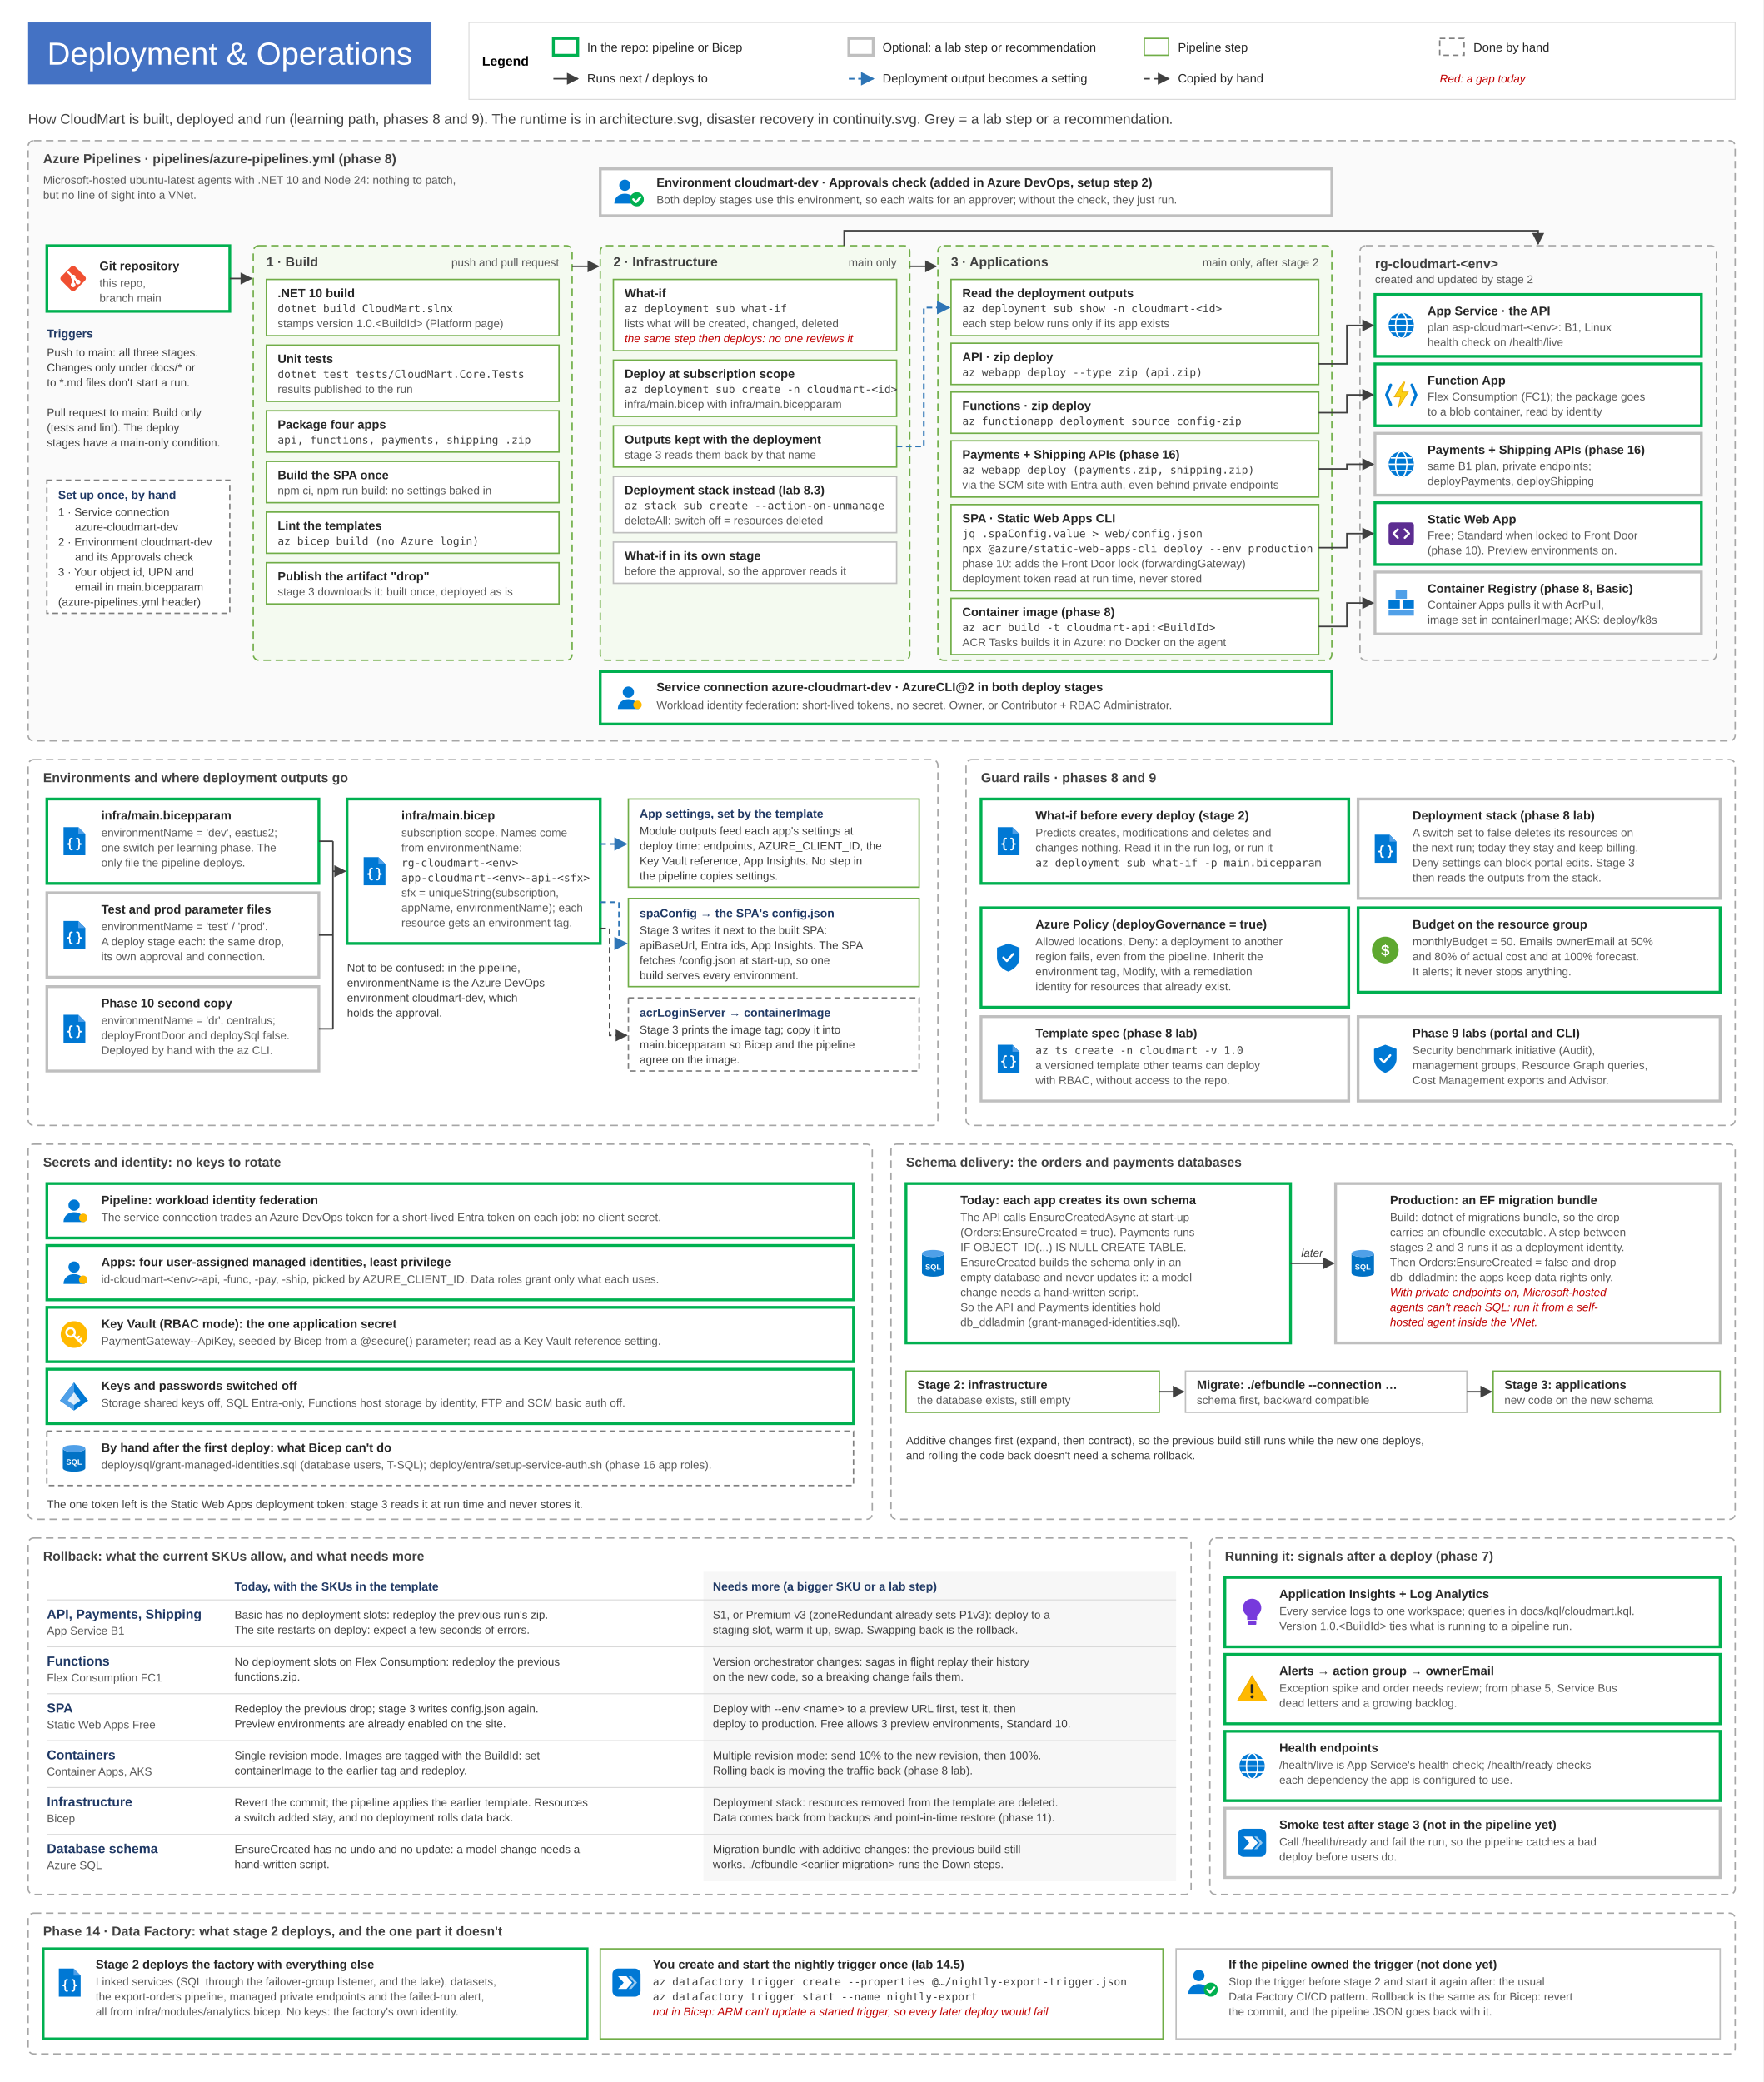
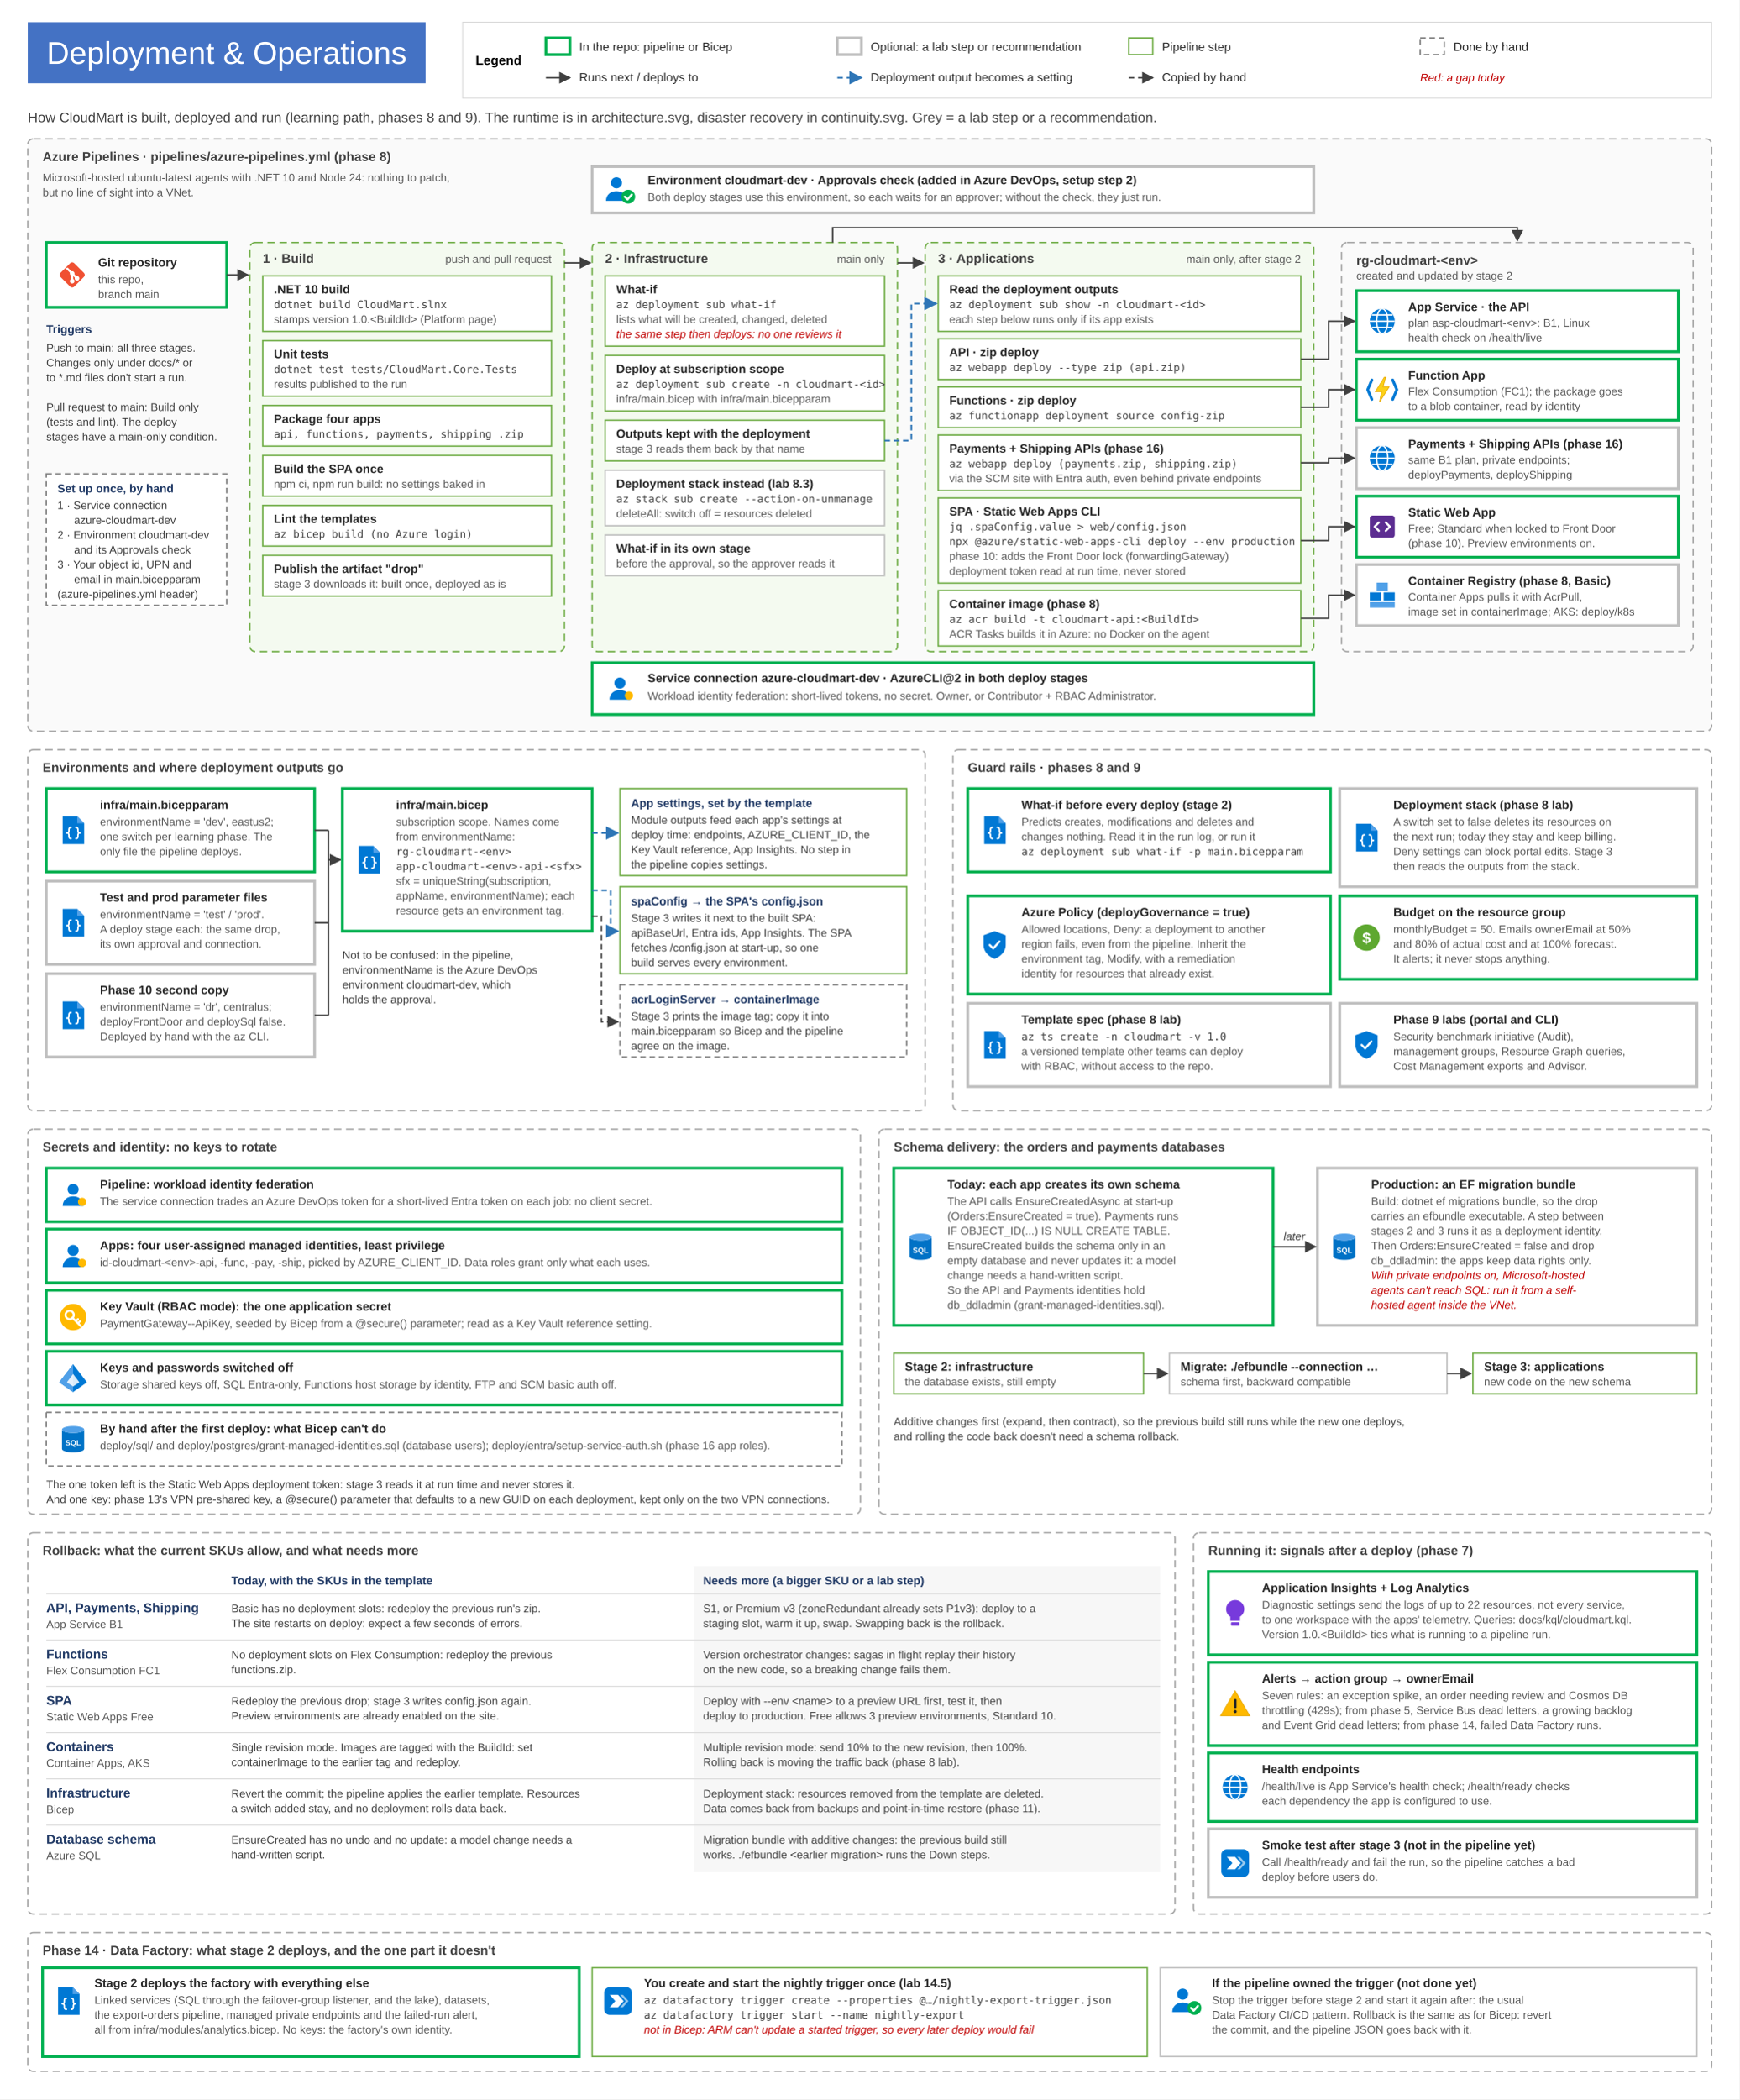
- <svg xmlns="http://www.w3.org/2000/svg" viewBox="0 0 1880 2220" width="1880" height="2220" role="img" aria-labelledby="title desc">
+ <svg xmlns="http://www.w3.org/2000/svg" viewBox="0 0 1880 2268" width="1880" height="2268" role="img" aria-labelledby="title desc">
  <defs>
    <marker id="arrow" viewBox="0 0 10 10" refX="9" refY="5" markerWidth="8" markerHeight="8" orient="auto-start-reverse">
      <path d="M0,0 L10,5 L0,10 z" fill="#404040" />
    </marker>
    <marker id="arrow-log" viewBox="0 0 10 10" refX="9" refY="5" markerWidth="8" markerHeight="8" orient="auto-start-reverse">
      <path d="M0,0 L10,5 L0,10 z" fill="#ED7D31" />
    </marker>
    <marker id="arrow-blue" viewBox="0 0 10 10" refX="9" refY="5" markerWidth="8" markerHeight="8" orient="auto-start-reverse">
      <path d="M0,0 L10,5 L0,10 z" fill="#2E75B6" />
    </marker>
    <style>
      text { font-family: 'Segoe UI', Calibri, Arial, sans-serif; }
      .svc { fill: #ffffff; stroke: #00B050; stroke-width: 3; }
      .opt { fill: #ffffff; stroke: #BFBFBF; stroke-width: 3; }
      .note { fill: #ffffff; stroke: #70AD47; stroke-width: 1.5; }
      .zone { fill: none; stroke: #A6A6A6; stroke-width: 1.5; stroke-dasharray: 8 5; }
      .band { fill: #FAFAFA; stroke: #A6A6A6; stroke-width: 1.5; stroke-dasharray: 8 5; }
      .group { fill: #F4FAF0; stroke: #70AD47; stroke-width: 1.5; stroke-dasharray: 8 5; }
      .vnet { fill: #F7FAFE; stroke: #2E75B6; stroke-width: 2; }
      .subnet { fill: #EEF5FC; stroke: #5B9BD5; stroke-width: 1.5; stroke-dasharray: 5 3; }
      .optsub { fill: #F7F7F7; stroke: #A6A6A6; stroke-width: 1.5; stroke-dasharray: 5 3; }
      .pechip { fill: #ffffff; stroke: #00A2AD; stroke-width: 1.5; }
      .rtchip { fill: #ffffff; stroke: #2E75B6; stroke-width: 1.5; }
      .name { font-size: 14px; font-weight: 600; fill: #262626; text-anchor: middle; }
      .role { font-size: 15px; font-weight: 700; fill: #000000; text-anchor: middle; }
      .sub { font-size: 12px; fill: #595959; text-anchor: middle; }
      .notetext { font-size: 13px; fill: #262626; }
      .smallnote { font-size: 12px; fill: #262626; }
      .zonetitle { font-size: 14px; font-weight: 700; fill: #404040; }
      .tiletitle { font-size: 12.5px; font-weight: 700; fill: #1F3864; }
      .tiletext { font-size: 12px; fill: #404040; }
      .mono { font-family: Consolas, 'Cascadia Mono', monospace; font-size: 11.5px; fill: #404040; }
      .flow { stroke: #404040; stroke-width: 1.6; fill: none; marker-end: url(#arrow); }
      .dash { stroke-dasharray: 6 4; }
      .vint { stroke: #2E75B6; stroke-width: 1.8; stroke-dasharray: 4 3; fill: none; marker-end: url(#arrow-blue); }
      .peer { stroke: #2E75B6; stroke-width: 2.4; fill: none; marker-start: url(#arrow-blue); marker-end: url(#arrow-blue); }
      .log { stroke: #ED7D31; stroke-width: 2; stroke-dasharray: 2 4; stroke-linecap: round; fill: none; marker-end: url(#arrow-log); }
      .flowlabel { font-size: 12px; font-style: italic; fill: #404040; }
      .loglabel { font-size: 12px; font-style: italic; fill: #C55A11; }
      .paneltitle { font-size: 15px; font-weight: 700; fill: #000000; }
      .itemname { font-size: 13px; font-weight: 600; fill: #262626; }
      .itemdesc { font-size: 12px; fill: #595959; }
      .repl { stroke: #2E75B6; stroke-width: 1.8; stroke-dasharray: 6 4; fill: none; marker-end: url(#arrow-blue); }
      .warn { font-size: 12px; font-style: italic; fill: #C00000; }
      .rowlabel { font-size: 14px; font-weight: 700; fill: #1F3864; }
      .optnote { fill: #ffffff; stroke: #BFBFBF; stroke-width: 1.5; }
      .manual { fill: #ffffff; stroke: #7F7F7F; stroke-width: 1.5; stroke-dasharray: 6 4; }
      .line { stroke: #404040; stroke-width: 1.6; fill: none; }
      .rule { stroke: #D9D9D9; stroke-width: 1; }
      .optcell { fill: #F7F7F7; stroke: none; }
    </style>
    <symbol id="i-approval" viewBox="0 0 48 48">
      <circle cx="19" cy="14" r="8" fill="#0078D4" />
      <path d="M4 40 c0 -9 7 -14 15 -14 s15 5 15 14 z" fill="#0078D4" />
      <circle cx="36" cy="34" r="10" fill="#00B050" />
      <path d="M31 34 l4 4 6 -7" stroke="#ffffff" stroke-width="3" fill="none" stroke-linecap="round" stroke-linejoin="round" />
    </symbol>
    <symbol id="i-git" viewBox="0 0 48 48">
      <rect x="10" y="10" width="28" height="28" rx="4" fill="#F05032" transform="rotate(45 24 24)" />
      <path d="M17 15 L24 22 V33 M24 22 L31 29" stroke="#ffffff" stroke-width="3" fill="none" stroke-linecap="round" />
      <circle cx="24" cy="22" r="3.4" fill="#ffffff" />
      <circle cx="24" cy="33" r="3.4" fill="#ffffff" />
      <circle cx="31" cy="29" r="3.4" fill="#ffffff" />
    </symbol>
    <symbol id="i-appservice" viewBox="0 0 48 48">
      <circle cx="24" cy="24" r="18" fill="#0078D4" />
      <ellipse cx="24" cy="24" rx="8" ry="18" fill="none" stroke="#ffffff" stroke-width="2" />
      <path d="M6 24 h36 M9 15 h30 M9 33 h30" stroke="#ffffff" stroke-width="2" />
    </symbol>
    <symbol id="i-functions" viewBox="0 0 48 48">
      <path d="M9 10 L3 24 L9 38 M39 10 L45 24 L39 38" stroke="#0078D4" stroke-width="4" fill="none" stroke-linecap="round" stroke-linejoin="round" />
      <path d="M27 6 L14 27 h9 l-3 15 L34 20 h-9 l4 -14 z" fill="#FCD116" stroke="#E8A800" stroke-width="1" />
    </symbol>
    <symbol id="i-swa" viewBox="0 0 48 48">
      <rect x="6" y="8" width="36" height="32" rx="4" fill="#5C2D91" />
      <path d="M19 18 l-6 6 6 6 M29 18 l6 6 -6 6" stroke="#ffffff" stroke-width="3" fill="none" stroke-linecap="round" stroke-linejoin="round" />
    </symbol>
    <symbol id="i-acr" viewBox="0 0 48 48">
      <rect x="16" y="6" width="16" height="12" fill="#50A0E8" />
      <rect x="6" y="20" width="16" height="12" fill="#0078D4" />
      <rect x="26" y="20" width="16" height="12" fill="#0078D4" />
      <rect x="6" y="34" width="36" height="8" fill="#50A0E8" />
    </symbol>
    <symbol id="i-identity" viewBox="0 0 48 48">
      <circle cx="24" cy="16" r="8" fill="#0078D4" />
      <path d="M9 40 c0 -9 7 -14 15 -14 s15 5 15 14 z" fill="#0078D4" />
      <circle cx="37" cy="34" r="6" fill="#FFB900" />
    </symbol>
    <symbol id="i-template" viewBox="0 0 48 48">
      <path d="M9 4 H30 L40 14 V44 H9 Z" fill="#0078D4" />
      <path d="M30 4 V14 H40 Z" fill="#50A0E8" />
      <path d="M21 20 c-3 0 -3 2 -3 4 s0 4 -3 4 c3 0 3 2 3 4 s0 4 3 4 M28 20 c3 0 3 2 3 4 s0 4 3 4 c-3 0 -3 2 -3 4 s0 4 -3 4" stroke="#ffffff" stroke-width="2.2" fill="none" stroke-linecap="round" stroke-linejoin="round" />
    </symbol>
    <symbol id="i-policy" viewBox="0 0 48 48">
      <path d="M24 4 L40 10 V24 C40 34 32 41 24 44 C16 41 8 34 8 24 V10 Z" fill="#0078D4" />
      <path d="M17 24 l5 5 9 -10" stroke="#ffffff" stroke-width="3" fill="none" stroke-linecap="round" stroke-linejoin="round" />
    </symbol>
    <symbol id="i-budget" viewBox="0 0 48 48">
      <circle cx="24" cy="24" r="19" fill="#5EA830" />
      <text x="24" y="32" font-size="22" font-weight="700" fill="#ffffff" text-anchor="middle">$</text>
    </symbol>
    <symbol id="i-keyvault" viewBox="0 0 48 48">
      <circle cx="24" cy="24" r="19" fill="#FFB900" />
      <circle cx="19" cy="21" r="6" fill="none" stroke="#ffffff" stroke-width="3" />
      <path d="M23 25 l12 12 m-4 -4 l3 -3 m-6 0 l3 -3" stroke="#ffffff" stroke-width="3" stroke-linecap="round" fill="none" />
    </symbol>
    <symbol id="i-entra" viewBox="0 0 48 48">
      <polygon points="24,4 44,30 24,44 4,30" fill="#0078D4" />
      <polygon points="24,4 24,44 4,30" fill="#50A0E8" />
      <polygon points="24,18 33,30 24,36 15,30" fill="#ffffff" opacity="0.85" />
    </symbol>
    <symbol id="i-sql" viewBox="0 0 48 48">
      <path d="M8 10 v28 c0 2.8 7.2 5 16 5 s16 -2.2 16 -5 V10 c0 2.8 -7.2 5 -16 5 S8 12.8 8 10 z" fill="#0072C6" />
      <ellipse cx="24" cy="10" rx="16" ry="5" fill="#50A0E8" />
      <text x="24" y="33" font-size="11" font-weight="700" fill="#ffffff" text-anchor="middle">SQL</text>
    </symbol>
    <symbol id="i-appinsights" viewBox="0 0 48 48">
      <path d="M24 5 a13 13 0 0 0 -7 24 v6 h14 v-6 A13 13 0 0 0 24 5 z" fill="#773ADC" />
      <rect x="18" y="37" width="12" height="5" rx="1" fill="#773ADC" />
    </symbol>
    <symbol id="i-alert" viewBox="0 0 48 48">
      <path d="M24 5 L45 41 H3 Z" fill="#FFB900" stroke="#E8A800" stroke-width="1" />
      <rect x="22" y="17" width="4" height="13" rx="1" fill="#262626" />
      <circle cx="24" cy="35" r="2.3" fill="#262626" />
    </symbol>
    <symbol id="i-pipelines" viewBox="0 0 48 48">
      <rect x="4" y="4" width="40" height="40" rx="8" fill="#0078D4" />
      <path d="M12 15 H24 L32 24 L24 33 H12 L20 24 Z" fill="#ffffff" />
      <path d="M27 15 H31 L39 24 L31 33 H27 L35 24 Z" fill="#ffffff" opacity="0.6" />
    </symbol>
  </defs>
-   <rect width="1880" height="2220" fill="#ffffff" />
+   <rect width="1880" height="2268" fill="#ffffff" />
  <rect x="30" y="24" width="430" height="66" fill="#4472C4" />
  <text x="245" y="69" font-size="34" fill="#ffffff" text-anchor="middle">Deployment &amp; Operations</text>
  <text x="30" y="132" font-size="15" fill="#404040">How CloudMart is built, deployed and run (learning path, phases 8 and 9). The runtime is in architecture.svg, disaster recovery in continuity.svg. Grey = a lab step or a recommendation.</text>
  <rect x="500" y="24" width="1350" height="82" fill="#ffffff" stroke="#D9D9D9" stroke-width="1" />
  <text x="514" y="70" font-size="14" font-weight="700" fill="#000000">Legend</text>
  <rect x="590" y="41" width="26" height="18" class="svc" />
  <text x="626" y="55" class="notetext">In the repo: pipeline or Bicep</text>
  <rect x="905" y="41" width="26" height="18" class="opt" />
  <text x="941" y="55" class="notetext">Optional: a lab step or recommendation</text>
  <rect x="1220" y="41" width="26" height="18" class="note" />
  <text x="1256" y="55" class="notetext">Pipeline step</text>
  <rect x="1535" y="41" width="26" height="18" class="manual" />
  <text x="1571" y="55" class="notetext">Done by hand</text>
  <path d="M590 84 H616" class="flow" />
  <text x="626" y="88" class="notetext">Runs next / deploys to</text>
  <path d="M905 84 H931" class="repl" />
  <text x="941" y="88" class="notetext">Deployment output becomes a setting</text>
  <path d="M1220 84 H1246" class="flow dash" />
  <text x="1256" y="88" class="notetext">Copied by hand</text>
  <text x="1535" y="88" class="warn">Red: a gap today</text>
  <rect x="30" y="150" width="1820" height="640" class="band" rx="6" />
  <text x="46" y="174" class="zonetitle">Azure Pipelines · pipelines/azure-pipelines.yml (phase 8)</text>
  <text x="46" y="196" class="itemdesc">Microsoft-hosted ubuntu-latest agents with .NET 10 and Node 24: nothing to patch,</text>
  <text x="46" y="212" class="itemdesc">but no line of sight into a VNet.</text>
  <rect x="640" y="180" width="780" height="50" class="opt" />
  <use href="#i-approval" x="652" y="187" width="36" height="36" />
  <text x="700" y="199" class="itemname">Environment cloudmart-dev · Approvals check (added in Azure DevOps, setup step 2)</text>
  <text x="700" y="217" class="itemdesc">Both deploy stages use this environment, so each waits for an approver; without the check, they just run.</text>
  <rect x="50" y="262" width="195" height="70" class="svc" />
  <use href="#i-git" x="60" y="279" width="36" height="36" />
  <text x="106" y="288" class="itemname">Git repository</text>
  <text x="106" y="306" class="itemdesc">this repo,</text>
  <text x="106" y="322" class="itemdesc">branch main</text>
  <path d="M245 297 H268" class="flow" />
  <text x="50" y="360" class="tiletitle">Triggers</text>
  <text x="50" y="380" class="tiletext">Push to main: all three stages.</text>
  <text x="50" y="396" class="tiletext">Changes only under docs/* or</text>
  <text x="50" y="412" class="tiletext">to *.md files don't start a run.</text>
  <text x="50" y="444" class="tiletext">Pull request to main: Build only</text>
  <text x="50" y="460" class="tiletext">(tests and lint). The deploy</text>
  <text x="50" y="476" class="tiletext">stages have a main-only condition.</text>
  <rect x="50" y="512" width="195" height="142" class="manual" />
  <text x="62" y="532" class="tiletitle">Set up once, by hand</text>
  <text x="62" y="550" class="tiletext">1 · Service connection</text>
  <text x="80" y="566" class="tiletext">azure-cloudmart-dev</text>
  <text x="62" y="582" class="tiletext">2 · Environment cloudmart-dev</text>
  <text x="80" y="598" class="tiletext">and its Approvals check</text>
  <text x="62" y="614" class="tiletext">3 · Your object id, UPN and</text>
  <text x="80" y="630" class="tiletext">email in main.bicepparam</text>
  <text x="62" y="646" class="tiletext">(azure-pipelines.yml header)</text>
  <rect x="270" y="262" width="340" height="442" class="group" rx="6" />
  <text x="284" y="284" class="zonetitle">1 · Build</text>
  <text x="596" y="284" class="itemdesc" text-anchor="end">push and pull request</text>
  <path d="M610 284 H638" class="flow" />
  <rect x="284" y="298" width="312" height="60" class="note" />
  <text x="296" y="317" class="itemname">.NET 10 build</text>
  <text x="296" y="333" class="mono">dotnet build CloudMart.slnx</text>
  <text x="296" y="349" class="itemdesc">stamps version 1.0.&lt;BuildId&gt; (Platform page)</text>
  <rect x="284" y="368" width="312" height="60" class="note" />
  <text x="296" y="387" class="itemname">Unit tests</text>
  <text x="296" y="403" class="mono">dotnet test tests/CloudMart.Core.Tests</text>
  <text x="296" y="419" class="itemdesc">results published to the run</text>
  <rect x="284" y="438" width="312" height="44" class="note" />
  <text x="296" y="457" class="itemname">Package four apps</text>
  <text x="296" y="473" class="mono">api, functions, payments, shipping .zip</text>
  <rect x="284" y="492" width="312" height="44" class="note" />
  <text x="296" y="511" class="itemname">Build the SPA once</text>
  <text x="296" y="527" class="itemdesc">npm ci, npm run build: no settings baked in</text>
  <rect x="284" y="546" width="312" height="44" class="note" />
  <text x="296" y="565" class="itemname">Lint the templates</text>
  <text x="296" y="581" class="mono">az bicep build (no Azure login)</text>
  <rect x="284" y="600" width="312" height="44" class="note" />
  <text x="296" y="619" class="itemname">Publish the artifact "drop"</text>
  <text x="296" y="635" class="itemdesc">stage 3 downloads it: built once, deployed as is</text>
  <rect x="640" y="262" width="330" height="442" class="group" rx="6" />
  <text x="654" y="284" class="zonetitle">2 · Infrastructure</text>
  <text x="956" y="284" class="itemdesc" text-anchor="end">main only</text>
  <path d="M970 284 H998" class="flow" />
  <rect x="654" y="298" width="302" height="76" class="note" />
  <text x="666" y="317" class="itemname">What-if</text>
  <text x="666" y="333" class="mono">az deployment sub what-if</text>
  <text x="666" y="349" class="itemdesc">lists what will be created, changed, deleted</text>
  <text x="666" y="365" class="warn">the same step then deploys: no one reviews it</text>
  <rect x="654" y="384" width="302" height="60" class="note" />
  <text x="666" y="403" class="itemname">Deploy at subscription scope</text>
  <text x="666" y="419" class="mono">az deployment sub create -n cloudmart-&lt;id&gt;</text>
  <text x="666" y="435" class="itemdesc">infra/main.bicep with infra/main.bicepparam</text>
  <rect x="654" y="454" width="302" height="44" class="note" />
  <text x="666" y="473" class="itemname">Outputs kept with the deployment</text>
  <text x="666" y="489" class="itemdesc">stage 3 reads them back by that name</text>
  <rect x="654" y="508" width="302" height="60" class="optnote" />
  <text x="666" y="527" class="itemname">Deployment stack instead (lab 8.3)</text>
  <text x="666" y="543" class="mono">az stack sub create --action-on-unmanage</text>
  <text x="666" y="559" class="itemdesc">deleteAll: switch off = resources deleted</text>
  <rect x="654" y="578" width="302" height="44" class="optnote" />
  <text x="666" y="597" class="itemname">What-if in its own stage</text>
  <text x="666" y="613" class="itemdesc">before the approval, so the approver reads it</text>
  <path d="M900 262 V246 H1640 V260" class="flow" />
  <rect x="1000" y="262" width="420" height="442" class="group" rx="6" />
  <text x="1014" y="284" class="zonetitle">3 · Applications</text>
  <text x="1406" y="284" class="itemdesc" text-anchor="end">main only, after stage 2</text>
  <rect x="1014" y="298" width="392" height="60" class="note" />
  <text x="1026" y="317" class="itemname">Read the deployment outputs</text>
  <text x="1026" y="333" class="mono">az deployment sub show -n cloudmart-&lt;id&gt;</text>
  <text x="1026" y="349" class="itemdesc">each step below runs only if its app exists</text>
  <rect x="1014" y="366" width="392" height="44" class="note" />
  <text x="1026" y="385" class="itemname">API · zip deploy</text>
  <text x="1026" y="401" class="mono">az webapp deploy --type zip (api.zip)</text>
  <rect x="1014" y="418" width="392" height="44" class="note" />
  <text x="1026" y="437" class="itemname">Functions · zip deploy</text>
  <text x="1026" y="453" class="mono">az functionapp deployment source config-zip</text>
  <rect x="1014" y="470" width="392" height="60" class="note" />
  <text x="1026" y="489" class="itemname">Payments + Shipping APIs (phase 16)</text>
  <text x="1026" y="505" class="mono">az webapp deploy (payments.zip, shipping.zip)</text>
  <text x="1026" y="521" class="itemdesc">via the SCM site with Entra auth, even behind private endpoints</text>
  <rect x="1014" y="538" width="392" height="92" class="note" />
  <text x="1026" y="557" class="itemname">SPA · Static Web Apps CLI</text>
  <text x="1026" y="573" class="mono">jq .spaConfig.value &gt; web/config.json</text>
  <text x="1026" y="589" class="mono">npx @azure/static-web-apps-cli deploy --env production</text>
  <text x="1026" y="605" class="itemdesc">phase 10: adds the Front Door lock (forwardingGateway)</text>
  <text x="1026" y="621" class="itemdesc">deployment token read at run time, never stored</text>
  <rect x="1014" y="638" width="392" height="60" class="note" />
  <text x="1026" y="657" class="itemname">Container image (phase 8)</text>
  <text x="1026" y="673" class="mono">az acr build -t cloudmart-api:&lt;BuildId&gt;</text>
  <text x="1026" y="689" class="itemdesc">ACR Tasks builds it in Azure: no Docker on the agent</text>
  <path d="M956 476 H985 V328 H1012" class="repl" />
  <rect x="1450" y="262" width="380" height="442" class="zone" rx="6" />
  <text x="1466" y="286" class="zonetitle">rg-cloudmart-&lt;env&gt;</text>
  <text x="1466" y="302" class="itemdesc">created and updated by stage 2</text>
  <rect x="1466" y="314" width="348" height="66" class="svc" />
  <use href="#i-appservice" x="1476" y="329" width="36" height="36" />
  <text x="1522" y="336" class="itemname">App Service · the API</text>
  <text x="1522" y="353" class="itemdesc">plan asp-cloudmart-&lt;env&gt;: B1, Linux</text>
  <text x="1522" y="369" class="itemdesc">health check on /health/live</text>
  <path d="M1406 388 H1436 V347 H1464" class="flow" />
  <rect x="1466" y="388" width="348" height="66" class="svc" />
  <use href="#i-functions" x="1476" y="403" width="36" height="36" />
  <text x="1522" y="410" class="itemname">Function App</text>
  <text x="1522" y="427" class="itemdesc">Flex Consumption (FC1); the package goes</text>
  <text x="1522" y="443" class="itemdesc">to a blob container, read by identity</text>
  <path d="M1406 440 H1436 V421 H1464" class="flow" />
  <rect x="1466" y="462" width="348" height="66" class="opt" />
  <use href="#i-appservice" x="1476" y="477" width="36" height="36" />
  <text x="1522" y="484" class="itemname">Payments + Shipping APIs (phase 16)</text>
  <text x="1522" y="501" class="itemdesc">same B1 plan, private endpoints;</text>
  <text x="1522" y="517" class="itemdesc">deployPayments, deployShipping</text>
  <path d="M1406 500 H1436 V495 H1464" class="flow" />
  <rect x="1466" y="536" width="348" height="66" class="svc" />
  <use href="#i-swa" x="1476" y="551" width="36" height="36" />
  <text x="1522" y="558" class="itemname">Static Web App</text>
  <text x="1522" y="575" class="itemdesc">Free; Standard when locked to Front Door</text>
  <text x="1522" y="591" class="itemdesc">(phase 10). Preview environments on.</text>
  <path d="M1406 584 H1436 V569 H1464" class="flow" />
  <rect x="1466" y="610" width="348" height="66" class="opt" />
  <use href="#i-acr" x="1476" y="625" width="36" height="36" />
  <text x="1522" y="632" class="itemname">Container Registry (phase 8, Basic)</text>
  <text x="1522" y="649" class="itemdesc">Container Apps pulls it with AcrPull,</text>
  <text x="1522" y="665" class="itemdesc">image set in containerImage; AKS: deploy/k8s</text>
  <path d="M1406 668 H1436 V643 H1464" class="flow" />
  <rect x="640" y="716" width="780" height="56" class="svc" />
  <use href="#i-identity" x="652" y="726" width="36" height="36" />
  <text x="700" y="737" class="itemname">Service connection azure-cloudmart-dev · AzureCLI@2 in both deploy stages</text>
  <text x="700" y="756" class="itemdesc">Workload identity federation: short-lived tokens, no secret. Owner, or Contributor + RBAC Administrator.</text>
  <rect x="30" y="810" width="970" height="390" class="zone" rx="6" />
  <text x="46" y="834" class="zonetitle">Environments and where deployment outputs go</text>
  <rect x="50" y="852" width="290" height="90" class="svc" />
  <use href="#i-template" x="61" y="879" width="36" height="36" />
  <text x="108" y="874" class="itemname">infra/main.bicepparam</text>
  <text x="108" y="892" class="itemdesc">environmentName = 'dev', eastus2;</text>
  <text x="108" y="908" class="itemdesc">one switch per learning phase. The</text>
  <text x="108" y="924" class="itemdesc">only file the pipeline deploys.</text>
  <rect x="50" y="952" width="290" height="90" class="opt" />
  <use href="#i-template" x="61" y="979" width="36" height="36" />
  <text x="108" y="974" class="itemname">Test and prod parameter files</text>
  <text x="108" y="992" class="itemdesc">environmentName = 'test' / 'prod'.</text>
  <text x="108" y="1008" class="itemdesc">A deploy stage each: the same drop,</text>
  <text x="108" y="1024" class="itemdesc">its own approval and connection.</text>
  <rect x="50" y="1052" width="290" height="90" class="opt" />
  <use href="#i-template" x="61" y="1079" width="36" height="36" />
  <text x="108" y="1074" class="itemname">Phase 10 second copy</text>
  <text x="108" y="1092" class="itemdesc">environmentName = 'dr', centralus;</text>
  <text x="108" y="1108" class="itemdesc">deployFrontDoor and deploySql false.</text>
  <text x="108" y="1124" class="itemdesc">Deployed by hand with the az CLI.</text>
  <path d="M340 897 H355" class="line" />
  <path d="M340 997 H355" class="line" />
  <path d="M340 1097 H355" class="line" />
  <path d="M355 897 V1097" class="line" />
  <path d="M355 929 H368" class="flow" />
  <rect x="370" y="852" width="270" height="154" class="svc" />
  <use href="#i-template" x="381" y="911" width="36" height="36" />
  <text x="428" y="874" class="itemname">infra/main.bicep</text>
  <text x="428" y="892" class="itemdesc">subscription scope. Names come</text>
  <text x="428" y="908" class="itemdesc">from environmentName:</text>
  <text x="428" y="924" class="mono">rg-cloudmart-&lt;env&gt;</text>
  <text x="428" y="940" class="mono">app-cloudmart-&lt;env&gt;-api-&lt;sfx&gt;</text>
  <text x="428" y="956" class="itemdesc">sfx = uniqueString(subscription,</text>
  <text x="428" y="972" class="itemdesc">appName, environmentName); each</text>
  <text x="428" y="988" class="itemdesc">resource gets an environment tag.</text>
  <text x="370" y="1036" class="tiletext">Not to be confused: in the pipeline,</text>
  <text x="370" y="1052" class="tiletext">environmentName is the Azure DevOps</text>
  <text x="370" y="1068" class="tiletext">environment cloudmart-dev, which</text>
  <text x="370" y="1084" class="tiletext">holds the approval.</text>
  <rect x="670" y="852" width="310" height="94" class="note" />
  <text x="682" y="872" class="tiletitle">App settings, set by the template</text>
  <text x="682" y="890" class="tiletext">Module outputs feed each app's settings at</text>
  <text x="682" y="906" class="tiletext">deploy time: endpoints, AZURE_CLIENT_ID, the</text>
  <text x="682" y="922" class="tiletext">Key Vault reference, App Insights. No step in</text>
  <text x="682" y="938" class="tiletext">the pipeline copies settings.</text>
  <rect x="670" y="958" width="310" height="94" class="note" />
  <text x="682" y="978" class="tiletitle">spaConfig → the SPA's config.json</text>
  <text x="682" y="996" class="tiletext">Stage 3 writes it next to the built SPA:</text>
  <text x="682" y="1012" class="tiletext">apiBaseUrl, Entra ids, App Insights. The SPA</text>
  <text x="682" y="1028" class="tiletext">fetches /config.json at start-up, so one</text>
  <text x="682" y="1044" class="tiletext">build serves every environment.</text>
  <rect x="670" y="1064" width="310" height="78" class="manual" />
  <text x="682" y="1084" class="tiletitle">acrLoginServer → containerImage</text>
  <text x="682" y="1102" class="tiletext">Stage 3 prints the image tag; copy it into</text>
  <text x="682" y="1118" class="tiletext">main.bicepparam so Bicep and the pipeline</text>
  <text x="682" y="1134" class="tiletext">agree on the image.</text>
  <path d="M640 900 H668" class="repl" />
  <path d="M640 962 H660 V1006 H668" class="repl" />
  <path d="M640 990 H650 V1104 H668" class="flow dash" />
  <rect x="1030" y="810" width="820" height="390" class="zone" rx="6" />
  <text x="1046" y="834" class="zonetitle">Guard rails · phases 8 and 9</text>
  <rect x="1046" y="852" width="392" height="90" class="svc" />
  <use href="#i-template" x="1057" y="879" width="36" height="36" />
  <text x="1104" y="874" class="itemname">What-if before every deploy (stage 2)</text>
  <text x="1104" y="892" class="itemdesc">Predicts creates, modifications and deletes and</text>
  <text x="1104" y="908" class="itemdesc">changes nothing. Read it in the run log, or run it</text>
  <text x="1104" y="924" class="mono">az deployment sub what-if -p main.bicepparam</text>
  <rect x="1448" y="852" width="386" height="106" class="opt" />
  <use href="#i-template" x="1459" y="887" width="36" height="36" />
  <text x="1506" y="874" class="itemname">Deployment stack (phase 8 lab)</text>
  <text x="1506" y="892" class="itemdesc">A switch set to false deletes its resources on</text>
  <text x="1506" y="908" class="itemdesc">the next run; today they stay and keep billing.</text>
  <text x="1506" y="924" class="itemdesc">Deny settings can block portal edits. Stage 3</text>
  <text x="1506" y="940" class="itemdesc">then reads the outputs from the stack.</text>
  <rect x="1046" y="968" width="392" height="106" class="svc" />
  <use href="#i-policy" x="1057" y="1003" width="36" height="36" />
  <text x="1104" y="990" class="itemname">Azure Policy (deployGovernance = true)</text>
  <text x="1104" y="1008" class="itemdesc">Allowed locations, Deny: a deployment to another</text>
  <text x="1104" y="1024" class="itemdesc">region fails, even from the pipeline. Inherit the</text>
  <text x="1104" y="1040" class="itemdesc">environment tag, Modify, with a remediation</text>
  <text x="1104" y="1056" class="itemdesc">identity for resources that already exist.</text>
  <rect x="1448" y="968" width="386" height="90" class="svc" />
  <use href="#i-budget" x="1459" y="995" width="36" height="36" />
  <text x="1506" y="990" class="itemname">Budget on the resource group</text>
  <text x="1506" y="1008" class="itemdesc">monthlyBudget = 50. Emails ownerEmail at 50%</text>
  <text x="1506" y="1024" class="itemdesc">and 80% of actual cost and at 100% forecast.</text>
  <text x="1506" y="1040" class="itemdesc">It alerts; it never stops anything.</text>
  <rect x="1046" y="1084" width="392" height="90" class="opt" />
  <use href="#i-template" x="1057" y="1111" width="36" height="36" />
  <text x="1104" y="1106" class="itemname">Template spec (phase 8 lab)</text>
  <text x="1104" y="1124" class="mono">az ts create -n cloudmart -v 1.0</text>
  <text x="1104" y="1140" class="itemdesc">a versioned template other teams can deploy</text>
  <text x="1104" y="1156" class="itemdesc">with RBAC, without access to the repo.</text>
  <rect x="1448" y="1084" width="386" height="90" class="opt" />
  <use href="#i-policy" x="1459" y="1111" width="36" height="36" />
  <text x="1506" y="1106" class="itemname">Phase 9 labs (portal and CLI)</text>
  <text x="1506" y="1124" class="itemdesc">Security benchmark initiative (Audit),</text>
  <text x="1506" y="1140" class="itemdesc">management groups, Resource Graph queries,</text>
  <text x="1506" y="1156" class="itemdesc">Cost Management exports and Advisor.</text>
-   <rect x="30" y="1220" width="900" height="400" class="zone" rx="6" />
+   <rect x="30" y="1220" width="900" height="416" class="zone" rx="6" />
  <text x="46" y="1244" class="zonetitle">Secrets and identity: no keys to rotate</text>
  <rect x="50" y="1262" width="860" height="58" class="svc" />
  <use href="#i-identity" x="61" y="1273" width="36" height="36" />
  <text x="108" y="1284" class="itemname">Pipeline: workload identity federation</text>
  <text x="108" y="1302" class="itemdesc">The service connection trades an Azure DevOps token for a short-lived Entra token on each job: no client secret.</text>
  <rect x="50" y="1328" width="860" height="58" class="svc" />
  <use href="#i-identity" x="61" y="1339" width="36" height="36" />
  <text x="108" y="1350" class="itemname">Apps: four user-assigned managed identities, least privilege</text>
  <text x="108" y="1368" class="itemdesc">id-cloudmart-&lt;env&gt;-api, -func, -pay, -ship, picked by AZURE_CLIENT_ID. Data roles grant only what each uses.</text>
  <rect x="50" y="1394" width="860" height="58" class="svc" />
  <use href="#i-keyvault" x="61" y="1405" width="36" height="36" />
  <text x="108" y="1416" class="itemname">Key Vault (RBAC mode): the one application secret</text>
  <text x="108" y="1434" class="itemdesc">PaymentGateway--ApiKey, seeded by Bicep from a @secure() parameter; read as a Key Vault reference setting.</text>
  <rect x="50" y="1460" width="860" height="58" class="svc" />
  <use href="#i-entra" x="61" y="1471" width="36" height="36" />
  <text x="108" y="1482" class="itemname">Keys and passwords switched off</text>
  <text x="108" y="1500" class="itemdesc">Storage shared keys off, SQL Entra-only, Functions host storage by identity, FTP and SCM basic auth off.</text>
  <rect x="50" y="1526" width="860" height="58" class="manual" />
  <use href="#i-sql" x="61" y="1537" width="36" height="36" />
  <text x="108" y="1548" class="itemname">By hand after the first deploy: what Bicep can't do</text>
-   <text x="108" y="1566" class="itemdesc">deploy/sql/grant-managed-identities.sql (database users, T-SQL); deploy/entra/setup-service-auth.sh (phase 16 app roles).</text>
+   <text x="108" y="1566" class="itemdesc">deploy/sql/ and deploy/postgres/grant-managed-identities.sql (database users); deploy/entra/setup-service-auth.sh (phase 16 app roles).</text>
  <text x="50" y="1608" class="tiletext">The one token left is the Static Web Apps deployment token: stage 3 reads it at run time and never stores it.</text>
-   <rect x="950" y="1220" width="900" height="400" class="zone" rx="6" />
+   <text x="50" y="1624" class="tiletext">And one key: phase 13's VPN pre-shared key, a @secure() parameter that defaults to a new GUID on each deployment, kept only on the two VPN connections.</text>
+   <rect x="950" y="1220" width="900" height="416" class="zone" rx="6" />
  <text x="966" y="1244" class="zonetitle">Schema delivery: the orders and payments databases</text>
  <rect x="966" y="1262" width="410" height="170" class="svc" />
  <use href="#i-sql" x="977" y="1329" width="36" height="36" />
  <text x="1024" y="1284" class="itemname">Today: each app creates its own schema</text>
  <text x="1024" y="1302" class="itemdesc">The API calls EnsureCreatedAsync at start-up</text>
  <text x="1024" y="1318" class="itemdesc">(Orders:EnsureCreated = true). Payments runs</text>
  <text x="1024" y="1334" class="itemdesc">IF OBJECT_ID(...) IS NULL CREATE TABLE.</text>
  <text x="1024" y="1350" class="itemdesc">EnsureCreated builds the schema only in an</text>
  <text x="1024" y="1366" class="itemdesc">empty database and never updates it: a model</text>
  <text x="1024" y="1382" class="itemdesc">change needs a hand-written script.</text>
  <text x="1024" y="1398" class="itemdesc">So the API and Payments identities hold</text>
  <text x="1024" y="1414" class="itemdesc">db_ddladmin (grant-managed-identities.sql).</text>
  <rect x="1424" y="1262" width="410" height="170" class="opt" />
  <use href="#i-sql" x="1435" y="1329" width="36" height="36" />
  <text x="1482" y="1284" class="itemname">Production: an EF migration bundle</text>
  <text x="1482" y="1302" class="itemdesc">Build: dotnet ef migrations bundle, so the drop</text>
  <text x="1482" y="1318" class="itemdesc">carries an efbundle executable. A step between</text>
  <text x="1482" y="1334" class="itemdesc">stages 2 and 3 runs it as a deployment identity.</text>
  <text x="1482" y="1350" class="itemdesc">Then Orders:EnsureCreated = false and drop</text>
  <text x="1482" y="1366" class="itemdesc">db_ddladmin: the apps keep data rights only.</text>
  <text x="1482" y="1382" class="warn">With private endpoints on, Microsoft-hosted</text>
  <text x="1482" y="1398" class="warn">agents can't reach SQL: run it from a self-</text>
  <text x="1482" y="1414" class="warn">hosted agent inside the VNet.</text>
  <path d="M1376 1347 H1422" class="flow" />
  <text x="1399" y="1340" class="flowlabel" text-anchor="middle">later</text>
  <rect x="966" y="1462" width="270" height="44" class="note" />
  <text x="978" y="1481" class="itemname">Stage 2: infrastructure</text>
  <text x="978" y="1497" class="itemdesc">the database exists, still empty</text>
  <path d="M1236 1484 H1262" class="flow" />
  <rect x="1264" y="1462" width="300" height="44" class="optnote" />
  <text x="1276" y="1481" class="itemname">Migrate: ./efbundle --connection …</text>
  <text x="1276" y="1497" class="itemdesc">schema first, backward compatible</text>
  <path d="M1564 1484 H1590" class="flow" />
  <rect x="1592" y="1462" width="242" height="44" class="note" />
  <text x="1604" y="1481" class="itemname">Stage 3: applications</text>
  <text x="1604" y="1497" class="itemdesc">new code on the new schema</text>
  <text x="966" y="1540" class="tiletext">Additive changes first (expand, then contract), so the previous build still runs while the new one deploys,</text>
  <text x="966" y="1556" class="tiletext">and rolling the code back doesn't need a schema rollback.</text>
-   <rect x="30" y="1640" width="1240" height="380" class="zone" rx="6" />
-   <text x="46" y="1664" class="zonetitle">Rollback: what the current SKUs allow, and what needs more</text>
-   <rect x="750" y="1676" width="504" height="330" class="optcell" />
-   <text x="250" y="1696" class="tiletitle">Today, with the SKUs in the template</text>
-   <text x="760" y="1696" class="tiletitle">Needs more (a bigger SKU or a lab step)</text>
-   <path d="M50 1706 H1254" class="rule" />
-   <text x="50" y="1726" class="rowlabel">API, Payments, Shipping</text>
-   <text x="50" y="1743" class="itemdesc">App Service B1</text>
-   <text x="250" y="1726" class="tiletext">Basic has no deployment slots: redeploy the previous run's zip.</text>
-   <text x="250" y="1742" class="tiletext">The site restarts on deploy: expect a few seconds of errors.</text>
-   <text x="760" y="1726" class="tiletext">S1, or Premium v3 (zoneRedundant already sets P1v3): deploy to a</text>
-   <text x="760" y="1742" class="tiletext">staging slot, warm it up, swap. Swapping back is the rollback.</text>
-   <path d="M50 1756 H1254" class="rule" />
-   <text x="50" y="1776" class="rowlabel">Functions</text>
-   <text x="50" y="1793" class="itemdesc">Flex Consumption FC1</text>
-   <text x="250" y="1776" class="tiletext">No deployment slots on Flex Consumption: redeploy the previous</text>
-   <text x="250" y="1792" class="tiletext">functions.zip.</text>
-   <text x="760" y="1776" class="tiletext">Version orchestrator changes: sagas in flight replay their history</text>
-   <text x="760" y="1792" class="tiletext">on the new code, so a breaking change fails them.</text>
-   <path d="M50 1806 H1254" class="rule" />
-   <text x="50" y="1826" class="rowlabel">SPA</text>
-   <text x="50" y="1843" class="itemdesc">Static Web Apps Free</text>
-   <text x="250" y="1826" class="tiletext">Redeploy the previous drop; stage 3 writes config.json again.</text>
-   <text x="250" y="1842" class="tiletext">Preview environments are already enabled on the site.</text>
-   <text x="760" y="1826" class="tiletext">Deploy with --env &lt;name&gt; to a preview URL first, test it, then</text>
-   <text x="760" y="1842" class="tiletext">deploy to production. Free allows 3 preview environments, Standard 10.</text>
-   <path d="M50 1856 H1254" class="rule" />
-   <text x="50" y="1876" class="rowlabel">Containers</text>
-   <text x="50" y="1893" class="itemdesc">Container Apps, AKS</text>
-   <text x="250" y="1876" class="tiletext">Single revision mode. Images are tagged with the BuildId: set</text>
-   <text x="250" y="1892" class="tiletext">containerImage to the earlier tag and redeploy.</text>
-   <text x="760" y="1876" class="tiletext">Multiple revision mode: send 10% to the new revision, then 100%.</text>
-   <text x="760" y="1892" class="tiletext">Rolling back is moving the traffic back (phase 8 lab).</text>
-   <path d="M50 1906 H1254" class="rule" />
-   <text x="50" y="1926" class="rowlabel">Infrastructure</text>
-   <text x="50" y="1943" class="itemdesc">Bicep</text>
-   <text x="250" y="1926" class="tiletext">Revert the commit; the pipeline applies the earlier template. Resources</text>
-   <text x="250" y="1942" class="tiletext">a switch added stay, and no deployment rolls data back.</text>
-   <text x="760" y="1926" class="tiletext">Deployment stack: resources removed from the template are deleted.</text>
-   <text x="760" y="1942" class="tiletext">Data comes back from backups and point-in-time restore (phase 11).</text>
-   <path d="M50 1956 H1254" class="rule" />
-   <text x="50" y="1976" class="rowlabel">Database schema</text>
-   <text x="50" y="1993" class="itemdesc">Azure SQL</text>
-   <text x="250" y="1976" class="tiletext">EnsureCreated has no undo and no update: a model change needs a</text>
-   <text x="250" y="1992" class="tiletext">hand-written script.</text>
-   <text x="760" y="1976" class="tiletext">Migration bundle with additive changes: the previous build still</text>
-   <text x="760" y="1992" class="tiletext">works. ./efbundle &lt;earlier migration&gt; runs the Down steps.</text>
-   <rect x="1290" y="1640" width="560" height="380" class="zone" rx="6" />
-   <text x="1306" y="1664" class="zonetitle">Running it: signals after a deploy (phase 7)</text>
-   <rect x="1306" y="1682" width="528" height="74" class="svc" />
-   <use href="#i-appinsights" x="1317" y="1701" width="36" height="36" />
-   <text x="1364" y="1704" class="itemname">Application Insights + Log Analytics</text>
-   <text x="1364" y="1722" class="itemdesc">Every service logs to one workspace; queries in docs/kql/cloudmart.kql.</text>
-   <text x="1364" y="1738" class="itemdesc">Version 1.0.&lt;BuildId&gt; ties what is running to a pipeline run.</text>
-   <rect x="1306" y="1764" width="528" height="74" class="svc" />
-   <use href="#i-alert" x="1317" y="1783" width="36" height="36" />
-   <text x="1364" y="1786" class="itemname">Alerts → action group → ownerEmail</text>
-   <text x="1364" y="1804" class="itemdesc">Exception spike and order needs review; from phase 5, Service Bus</text>
-   <text x="1364" y="1820" class="itemdesc">dead letters and a growing backlog.</text>
-   <rect x="1306" y="1846" width="528" height="74" class="svc" />
-   <use href="#i-appservice" x="1317" y="1865" width="36" height="36" />
-   <text x="1364" y="1868" class="itemname">Health endpoints</text>
-   <text x="1364" y="1886" class="itemdesc">/health/live is App Service's health check; /health/ready checks</text>
-   <text x="1364" y="1902" class="itemdesc">each dependency the app is configured to use.</text>
-   <rect x="1306" y="1928" width="528" height="74" class="opt" />
-   <use href="#i-pipelines" x="1317" y="1947" width="36" height="36" />
-   <text x="1364" y="1950" class="itemname">Smoke test after stage 3 (not in the pipeline yet)</text>
-   <text x="1364" y="1968" class="itemdesc">Call /health/ready and fail the run, so the pipeline catches a bad</text>
-   <text x="1364" y="1984" class="itemdesc">deploy before users do.</text>
-   <rect x="30" y="2040" width="1820" height="150" class="zone" rx="6" />
-   <text x="46" y="2064" class="zonetitle">Phase 14 · Data Factory: what stage 2 deploys, and the one part it doesn't</text>
-   <rect x="46" y="2078" width="580" height="96" class="svc" />
-   <use href="#i-template" x="56" y="2096" width="36" height="36" />
-   <text x="102" y="2099" class="itemname">Stage 2 deploys the factory with everything else</text>
-   <text x="102" y="2117" class="itemdesc">Linked services (SQL through the failover-group listener, and the lake), datasets,</text>
-   <text x="102" y="2133" class="itemdesc">the export-orders pipeline, managed private endpoints and the failed-run alert,</text>
-   <text x="102" y="2149" class="itemdesc">all from infra/modules/analytics.bicep. No keys: the factory's own identity.</text>
-   <rect x="640" y="2078" width="600" height="96" class="note" />
-   <use href="#i-pipelines" x="650" y="2096" width="36" height="36" />
-   <text x="696" y="2099" class="itemname">You create and start the nightly trigger once (lab 14.5)</text>
-   <text x="696" y="2117" class="mono">az datafactory trigger create --properties @…/nightly-export-trigger.json</text>
-   <text x="696" y="2133" class="mono">az datafactory trigger start --name nightly-export</text>
-   <text x="696" y="2149" class="warn">not in Bicep: ARM can't update a started trigger, so every later deploy would fail</text>
-   <rect x="1254" y="2078" width="580" height="96" class="optnote" />
-   <use href="#i-approval" x="1264" y="2096" width="36" height="36" />
-   <text x="1310" y="2099" class="itemname">If the pipeline owned the trigger (not done yet)</text>
-   <text x="1310" y="2117" class="itemdesc">Stop the trigger before stage 2 and start it again after: the usual</text>
-   <text x="1310" y="2133" class="itemdesc">Data Factory CI/CD pattern. Rollback is the same as for Bicep: revert</text>
-   <text x="1310" y="2149" class="itemdesc">the commit, and the pipeline JSON goes back with it.</text>
+   <rect x="30" y="1656" width="1240" height="412" class="zone" rx="6" />
+   <text x="46" y="1680" class="zonetitle">Rollback: what the current SKUs allow, and what needs more</text>
+   <rect x="750" y="1692" width="504" height="330" class="optcell" />
+   <text x="250" y="1712" class="tiletitle">Today, with the SKUs in the template</text>
+   <text x="760" y="1712" class="tiletitle">Needs more (a bigger SKU or a lab step)</text>
+   <path d="M50 1722 H1254" class="rule" />
+   <text x="50" y="1742" class="rowlabel">API, Payments, Shipping</text>
+   <text x="50" y="1759" class="itemdesc">App Service B1</text>
+   <text x="250" y="1742" class="tiletext">Basic has no deployment slots: redeploy the previous run's zip.</text>
+   <text x="250" y="1758" class="tiletext">The site restarts on deploy: expect a few seconds of errors.</text>
+   <text x="760" y="1742" class="tiletext">S1, or Premium v3 (zoneRedundant already sets P1v3): deploy to a</text>
+   <text x="760" y="1758" class="tiletext">staging slot, warm it up, swap. Swapping back is the rollback.</text>
+   <path d="M50 1772 H1254" class="rule" />
+   <text x="50" y="1792" class="rowlabel">Functions</text>
+   <text x="50" y="1809" class="itemdesc">Flex Consumption FC1</text>
+   <text x="250" y="1792" class="tiletext">No deployment slots on Flex Consumption: redeploy the previous</text>
+   <text x="250" y="1808" class="tiletext">functions.zip.</text>
+   <text x="760" y="1792" class="tiletext">Version orchestrator changes: sagas in flight replay their history</text>
+   <text x="760" y="1808" class="tiletext">on the new code, so a breaking change fails them.</text>
+   <path d="M50 1822 H1254" class="rule" />
+   <text x="50" y="1842" class="rowlabel">SPA</text>
+   <text x="50" y="1859" class="itemdesc">Static Web Apps Free</text>
+   <text x="250" y="1842" class="tiletext">Redeploy the previous drop; stage 3 writes config.json again.</text>
+   <text x="250" y="1858" class="tiletext">Preview environments are already enabled on the site.</text>
+   <text x="760" y="1842" class="tiletext">Deploy with --env &lt;name&gt; to a preview URL first, test it, then</text>
+   <text x="760" y="1858" class="tiletext">deploy to production. Free allows 3 preview environments, Standard 10.</text>
+   <path d="M50 1872 H1254" class="rule" />
+   <text x="50" y="1892" class="rowlabel">Containers</text>
+   <text x="50" y="1909" class="itemdesc">Container Apps, AKS</text>
+   <text x="250" y="1892" class="tiletext">Single revision mode. Images are tagged with the BuildId: set</text>
+   <text x="250" y="1908" class="tiletext">containerImage to the earlier tag and redeploy.</text>
+   <text x="760" y="1892" class="tiletext">Multiple revision mode: send 10% to the new revision, then 100%.</text>
+   <text x="760" y="1908" class="tiletext">Rolling back is moving the traffic back (phase 8 lab).</text>
+   <path d="M50 1922 H1254" class="rule" />
+   <text x="50" y="1942" class="rowlabel">Infrastructure</text>
+   <text x="50" y="1959" class="itemdesc">Bicep</text>
+   <text x="250" y="1942" class="tiletext">Revert the commit; the pipeline applies the earlier template. Resources</text>
+   <text x="250" y="1958" class="tiletext">a switch added stay, and no deployment rolls data back.</text>
+   <text x="760" y="1942" class="tiletext">Deployment stack: resources removed from the template are deleted.</text>
+   <text x="760" y="1958" class="tiletext">Data comes back from backups and point-in-time restore (phase 11).</text>
+   <path d="M50 1972 H1254" class="rule" />
+   <text x="50" y="1992" class="rowlabel">Database schema</text>
+   <text x="50" y="2009" class="itemdesc">Azure SQL</text>
+   <text x="250" y="1992" class="tiletext">EnsureCreated has no undo and no update: a model change needs a</text>
+   <text x="250" y="2008" class="tiletext">hand-written script.</text>
+   <text x="760" y="1992" class="tiletext">Migration bundle with additive changes: the previous build still</text>
+   <text x="760" y="2008" class="tiletext">works. ./efbundle &lt;earlier migration&gt; runs the Down steps.</text>
+   <rect x="1290" y="1656" width="560" height="412" class="zone" rx="6" />
+   <text x="1306" y="1680" class="zonetitle">Running it: signals after a deploy (phase 7)</text>
+   <rect x="1306" y="1698" width="528" height="90" class="svc" />
+   <use href="#i-appinsights" x="1317" y="1725" width="36" height="36" />
+   <text x="1364" y="1720" class="itemname">Application Insights + Log Analytics</text>
+   <text x="1364" y="1738" class="itemdesc">Diagnostic settings send the logs of up to 22 resources, not every service,</text>
+   <text x="1364" y="1754" class="itemdesc">to one workspace with the apps' telemetry. Queries: docs/kql/cloudmart.kql.</text>
+   <text x="1364" y="1770" class="itemdesc">Version 1.0.&lt;BuildId&gt; ties what is running to a pipeline run.</text>
+   <rect x="1306" y="1796" width="528" height="90" class="svc" />
+   <use href="#i-alert" x="1317" y="1823" width="36" height="36" />
+   <text x="1364" y="1818" class="itemname">Alerts → action group → ownerEmail</text>
+   <text x="1364" y="1836" class="itemdesc">Seven rules: an exception spike, an order needing review and Cosmos DB</text>
+   <text x="1364" y="1852" class="itemdesc">throttling (429s); from phase 5, Service Bus dead letters, a growing backlog</text>
+   <text x="1364" y="1868" class="itemdesc">and Event Grid dead letters; from phase 14, failed Data Factory runs.</text>
+   <rect x="1306" y="1894" width="528" height="74" class="svc" />
+   <use href="#i-appservice" x="1317" y="1913" width="36" height="36" />
+   <text x="1364" y="1916" class="itemname">Health endpoints</text>
+   <text x="1364" y="1934" class="itemdesc">/health/live is App Service's health check; /health/ready checks</text>
+   <text x="1364" y="1950" class="itemdesc">each dependency the app is configured to use.</text>
+   <rect x="1306" y="1976" width="528" height="74" class="opt" />
+   <use href="#i-pipelines" x="1317" y="1995" width="36" height="36" />
+   <text x="1364" y="1998" class="itemname">Smoke test after stage 3 (not in the pipeline yet)</text>
+   <text x="1364" y="2016" class="itemdesc">Call /health/ready and fail the run, so the pipeline catches a bad</text>
+   <text x="1364" y="2032" class="itemdesc">deploy before users do.</text>
+   <rect x="30" y="2088" width="1820" height="150" class="zone" rx="6" />
+   <text x="46" y="2112" class="zonetitle">Phase 14 · Data Factory: what stage 2 deploys, and the one part it doesn't</text>
+   <rect x="46" y="2126" width="580" height="96" class="svc" />
+   <use href="#i-template" x="56" y="2144" width="36" height="36" />
+   <text x="102" y="2147" class="itemname">Stage 2 deploys the factory with everything else</text>
+   <text x="102" y="2165" class="itemdesc">Linked services (SQL through the failover-group listener, and the lake), datasets,</text>
+   <text x="102" y="2181" class="itemdesc">the export-orders pipeline, managed private endpoints and the failed-run alert,</text>
+   <text x="102" y="2197" class="itemdesc">all from infra/modules/analytics.bicep. No keys: the factory's own identity.</text>
+   <rect x="640" y="2126" width="600" height="96" class="note" />
+   <use href="#i-pipelines" x="650" y="2144" width="36" height="36" />
+   <text x="696" y="2147" class="itemname">You create and start the nightly trigger once (lab 14.5)</text>
+   <text x="696" y="2165" class="mono">az datafactory trigger create --properties @…/nightly-export-trigger.json</text>
+   <text x="696" y="2181" class="mono">az datafactory trigger start --name nightly-export</text>
+   <text x="696" y="2197" class="warn">not in Bicep: ARM can't update a started trigger, so every later deploy would fail</text>
+   <rect x="1254" y="2126" width="580" height="96" class="optnote" />
+   <use href="#i-approval" x="1264" y="2144" width="36" height="36" />
+   <text x="1310" y="2147" class="itemname">If the pipeline owned the trigger (not done yet)</text>
+   <text x="1310" y="2165" class="itemdesc">Stop the trigger before stage 2 and start it again after: the usual</text>
+   <text x="1310" y="2181" class="itemdesc">Data Factory CI/CD pattern. Rollback is the same as for Bicep: revert</text>
+   <text x="1310" y="2197" class="itemdesc">the commit, and the pipeline JSON goes back with it.</text>
</svg>
